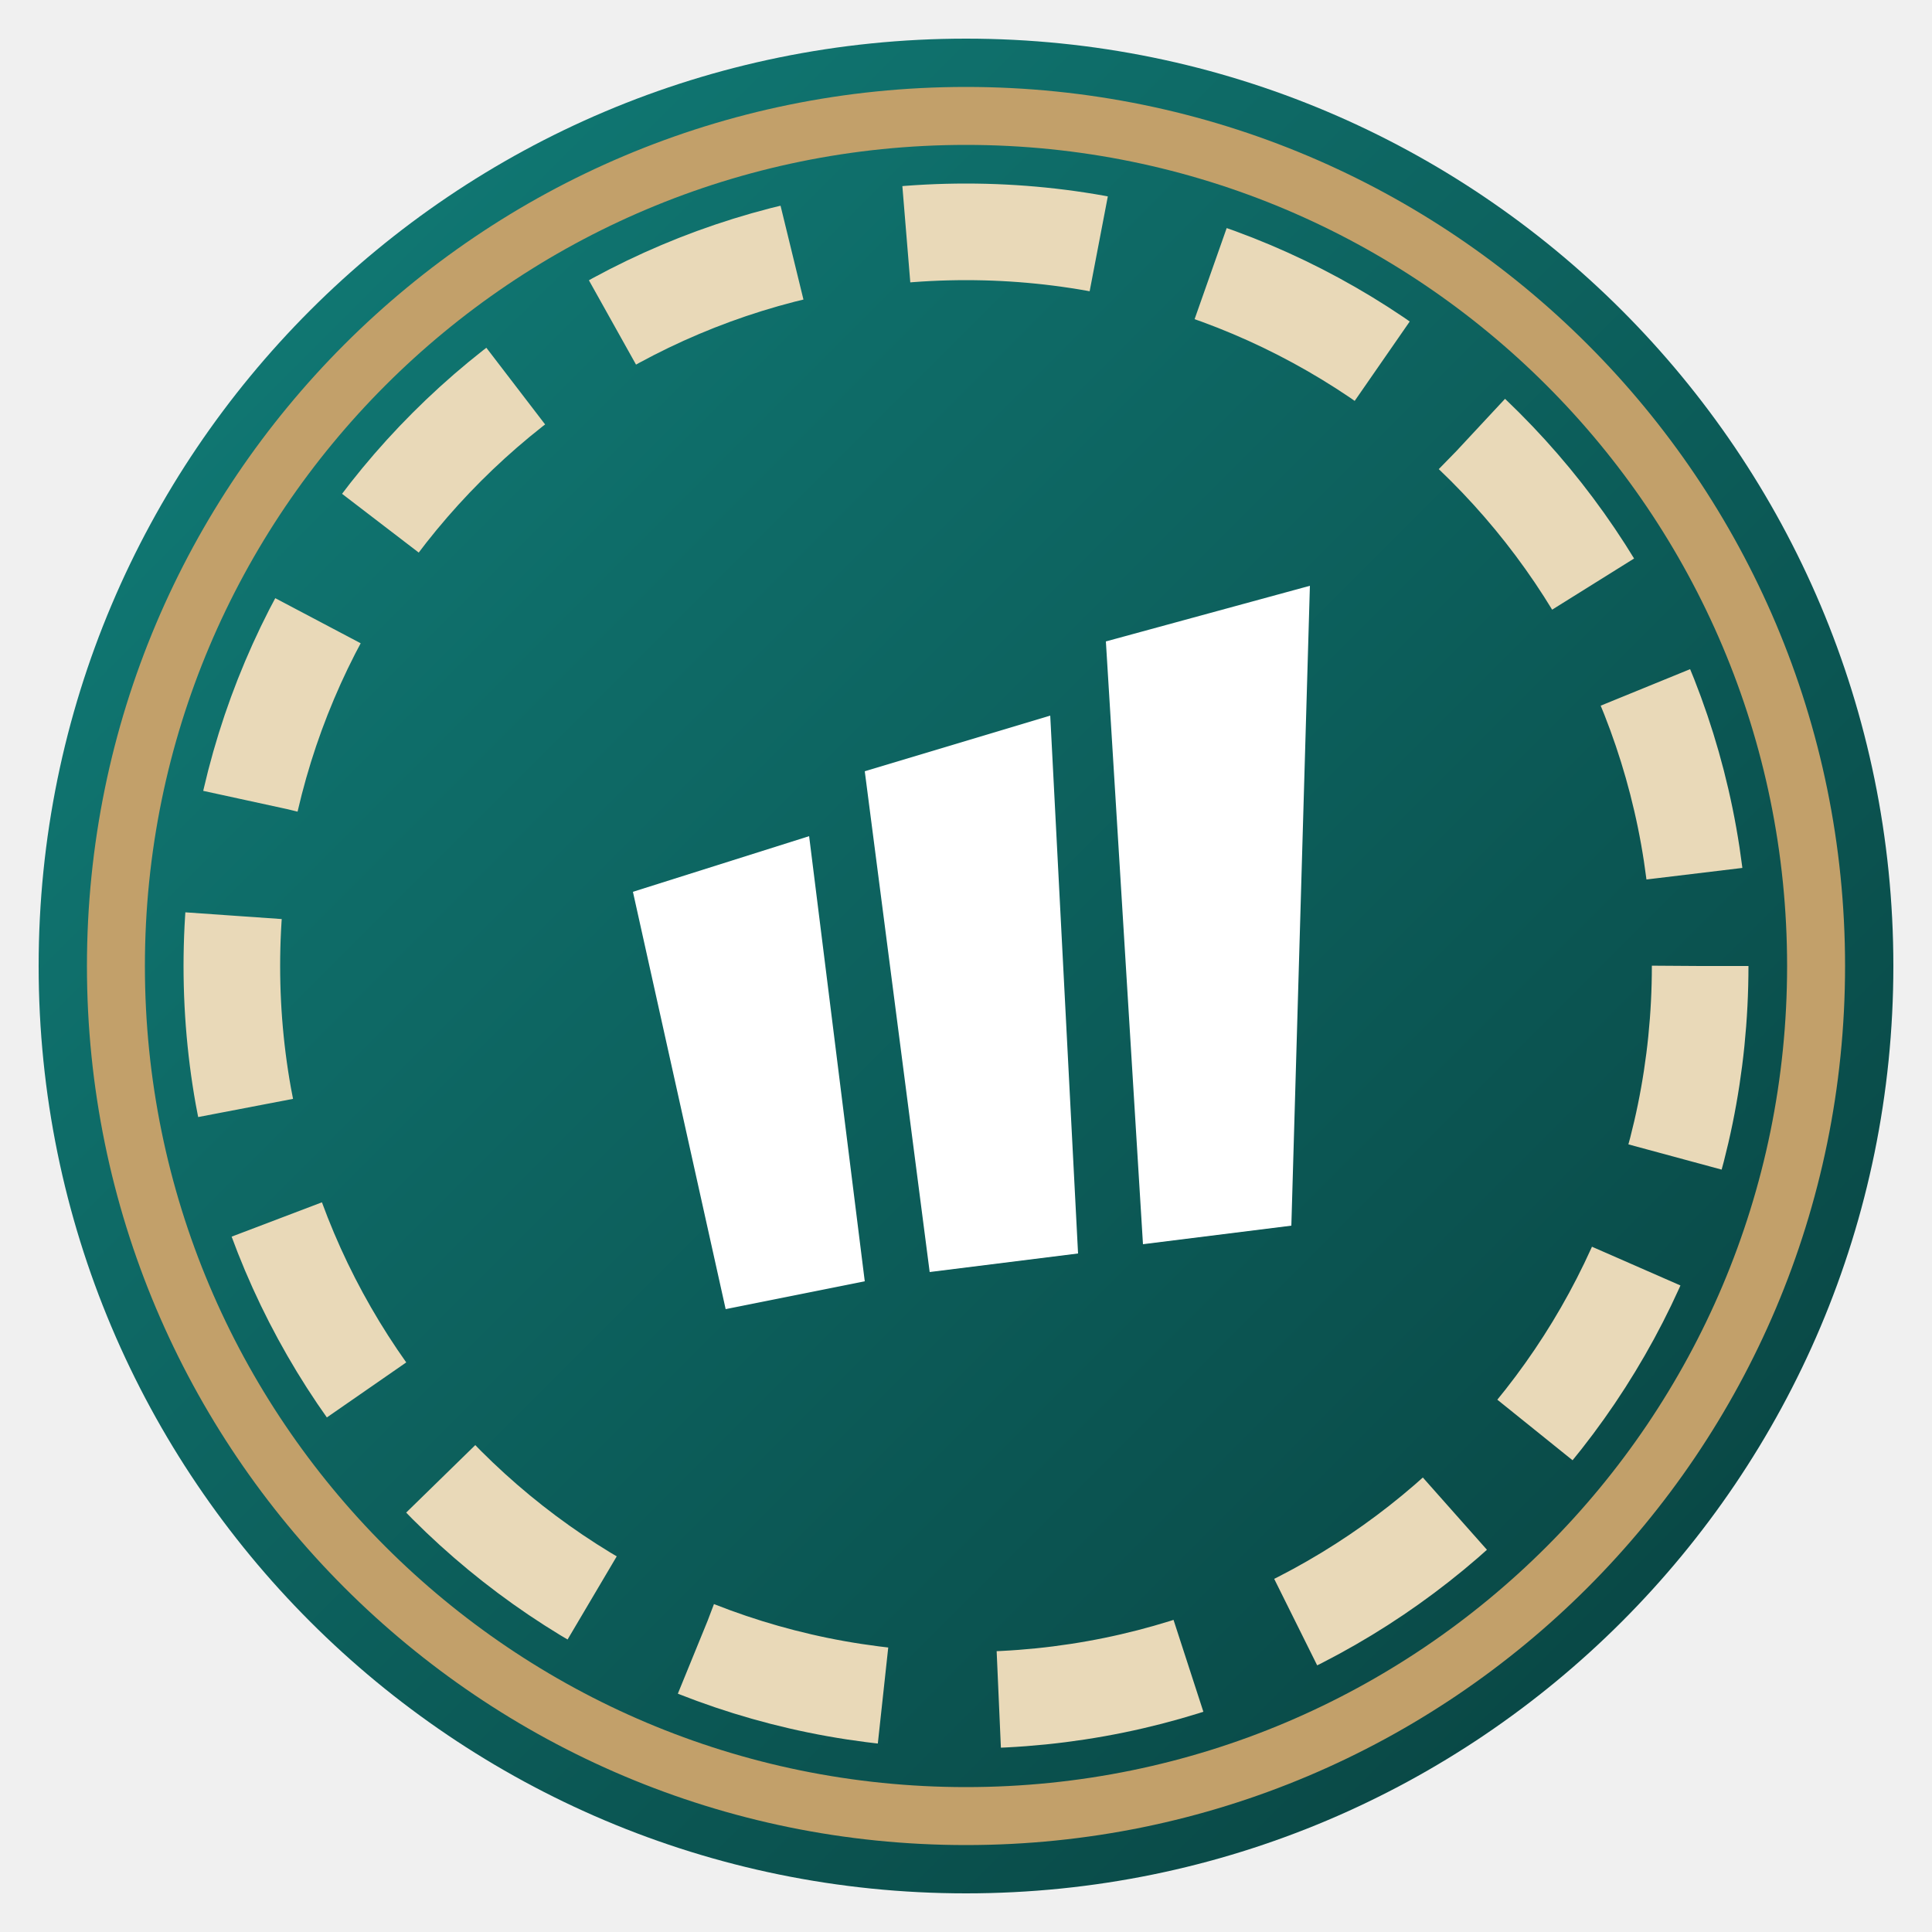
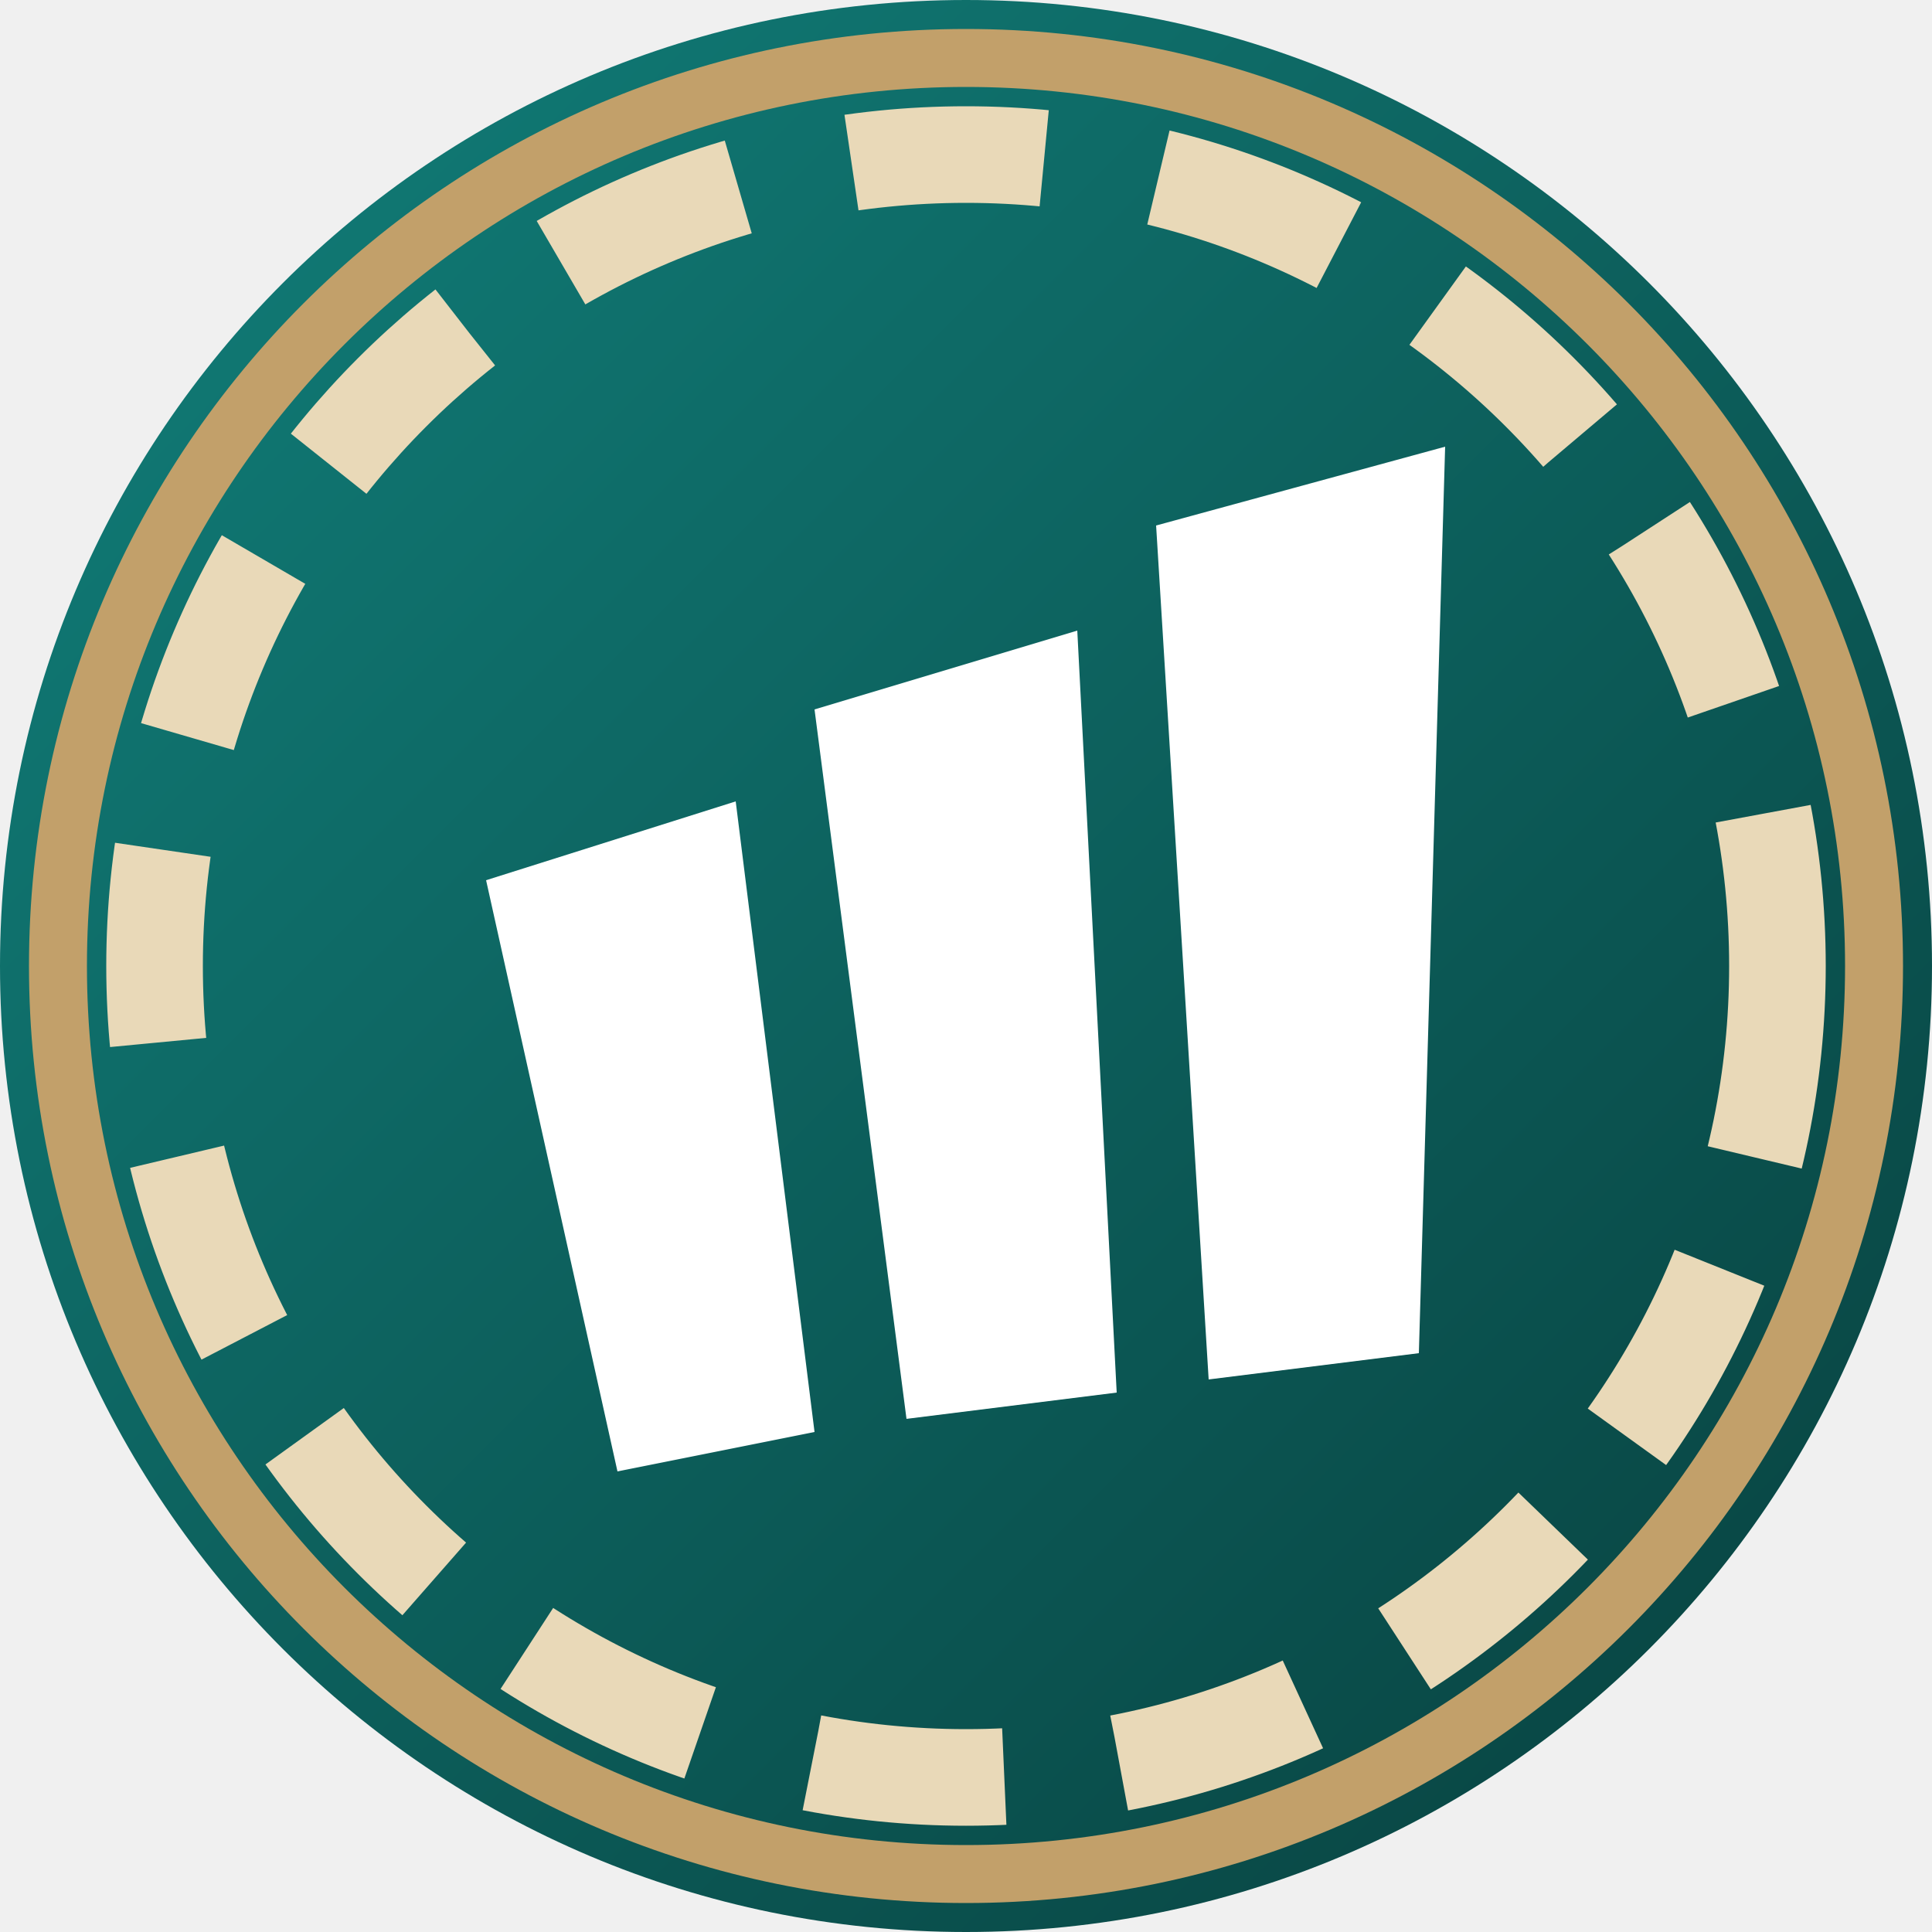
<svg xmlns="http://www.w3.org/2000/svg" viewBox="0 0 100 100">
  <defs>
    <linearGradient id="g" x1="0" y1="0" x2="1" y2="1">
      <stop offset="0" stop-color="#11807B" />
      <stop offset="1" stop-color="#083F3D" />
    </linearGradient>
  </defs>
-   <circle cx="50" cy="50" r="48" fill="url(#g)" />
-   <circle cx="50" cy="50" r="44" fill="none" stroke="#C2A06A" stroke-width="3" />
-   <circle cx="50" cy="50" r="38" fill="none" stroke="#E9D9B8" stroke-width="5" stroke-dasharray="10 6" />
-   <g transform="translate(27 26) scale(.48)" fill="#fff">
+   <circle cx="50" cy="50" r="50" fill="url(#g)" />
+   <circle cx="50" cy="50" r="47" fill="none" stroke="#C2A06A" stroke-width="3" />
+   <circle cx="50" cy="50" r="42" fill="none" stroke="#E9D9B8" stroke-width="5" stroke-dasharray="10 6" />
+   <g transform="translate(17 17) scale(.68)" fill="#fff">
    <path d="M12 42 L31 36 L37 84 L22 87 Z" />
    <path d="M37 29 L57 23 L60 81 L44 83 Z" />
    <path d="M63 15 L85 9 L83 78 L67 80 Z" />
  </g>
</svg>
